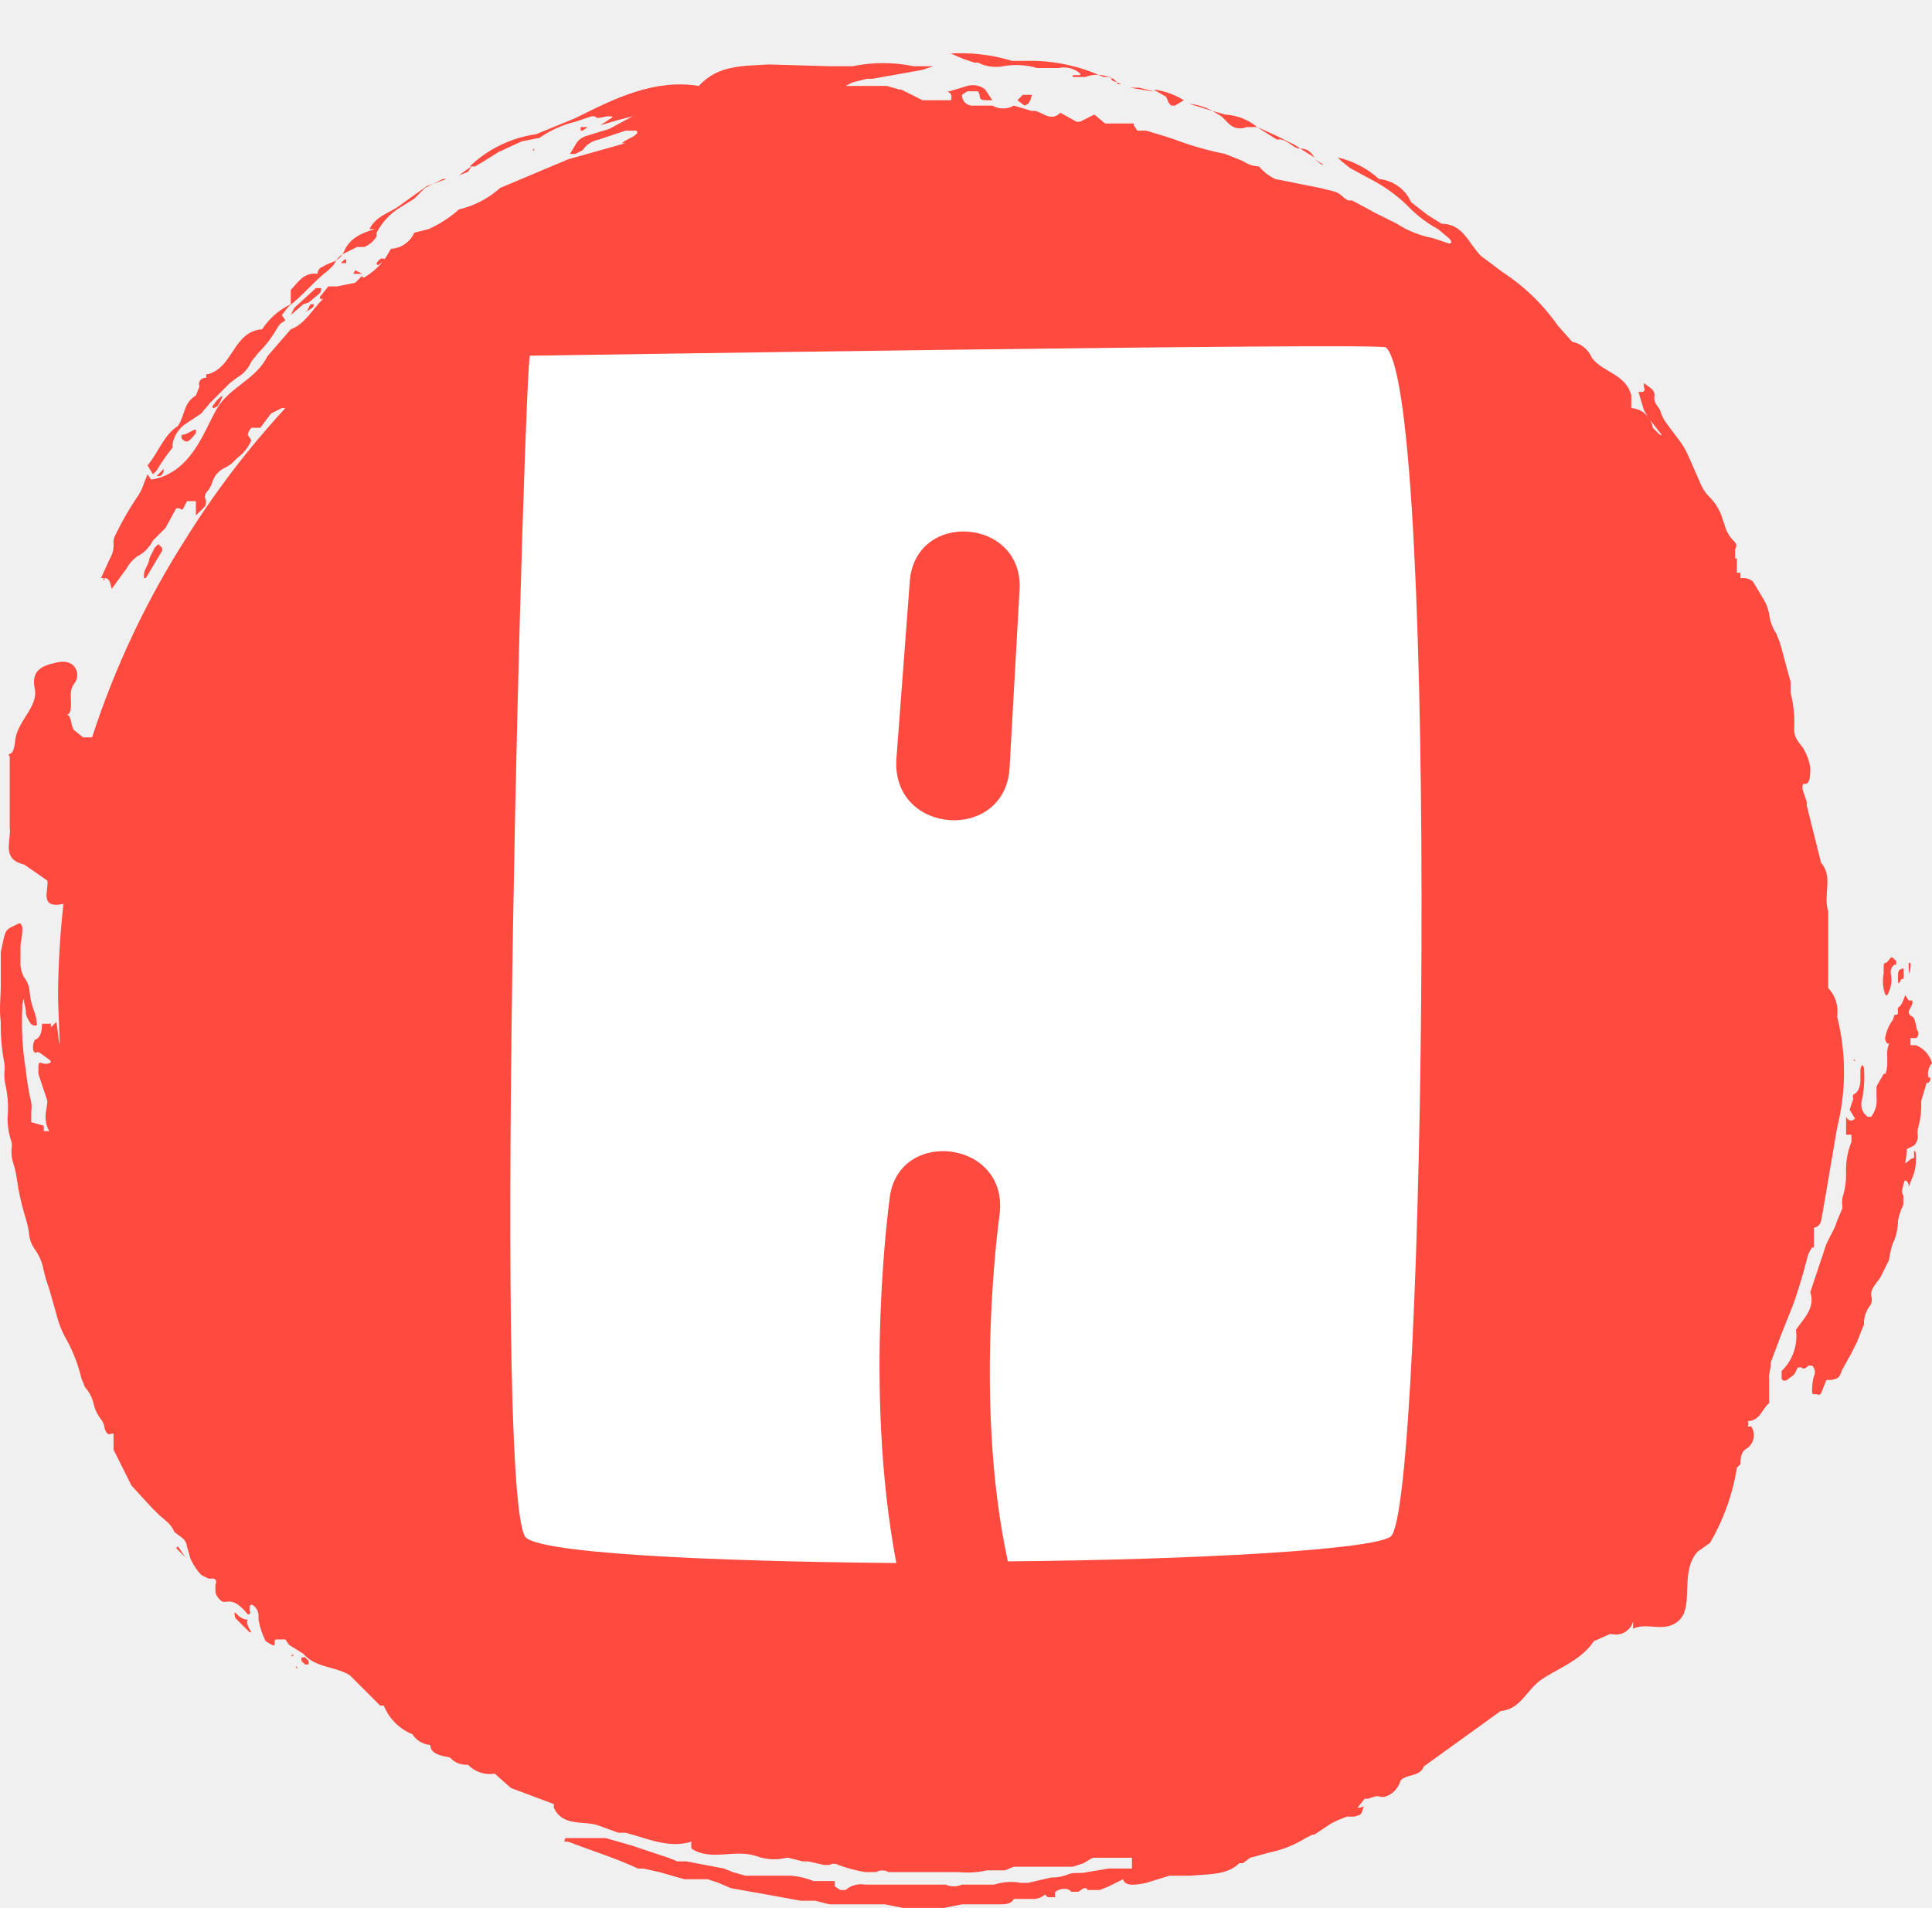
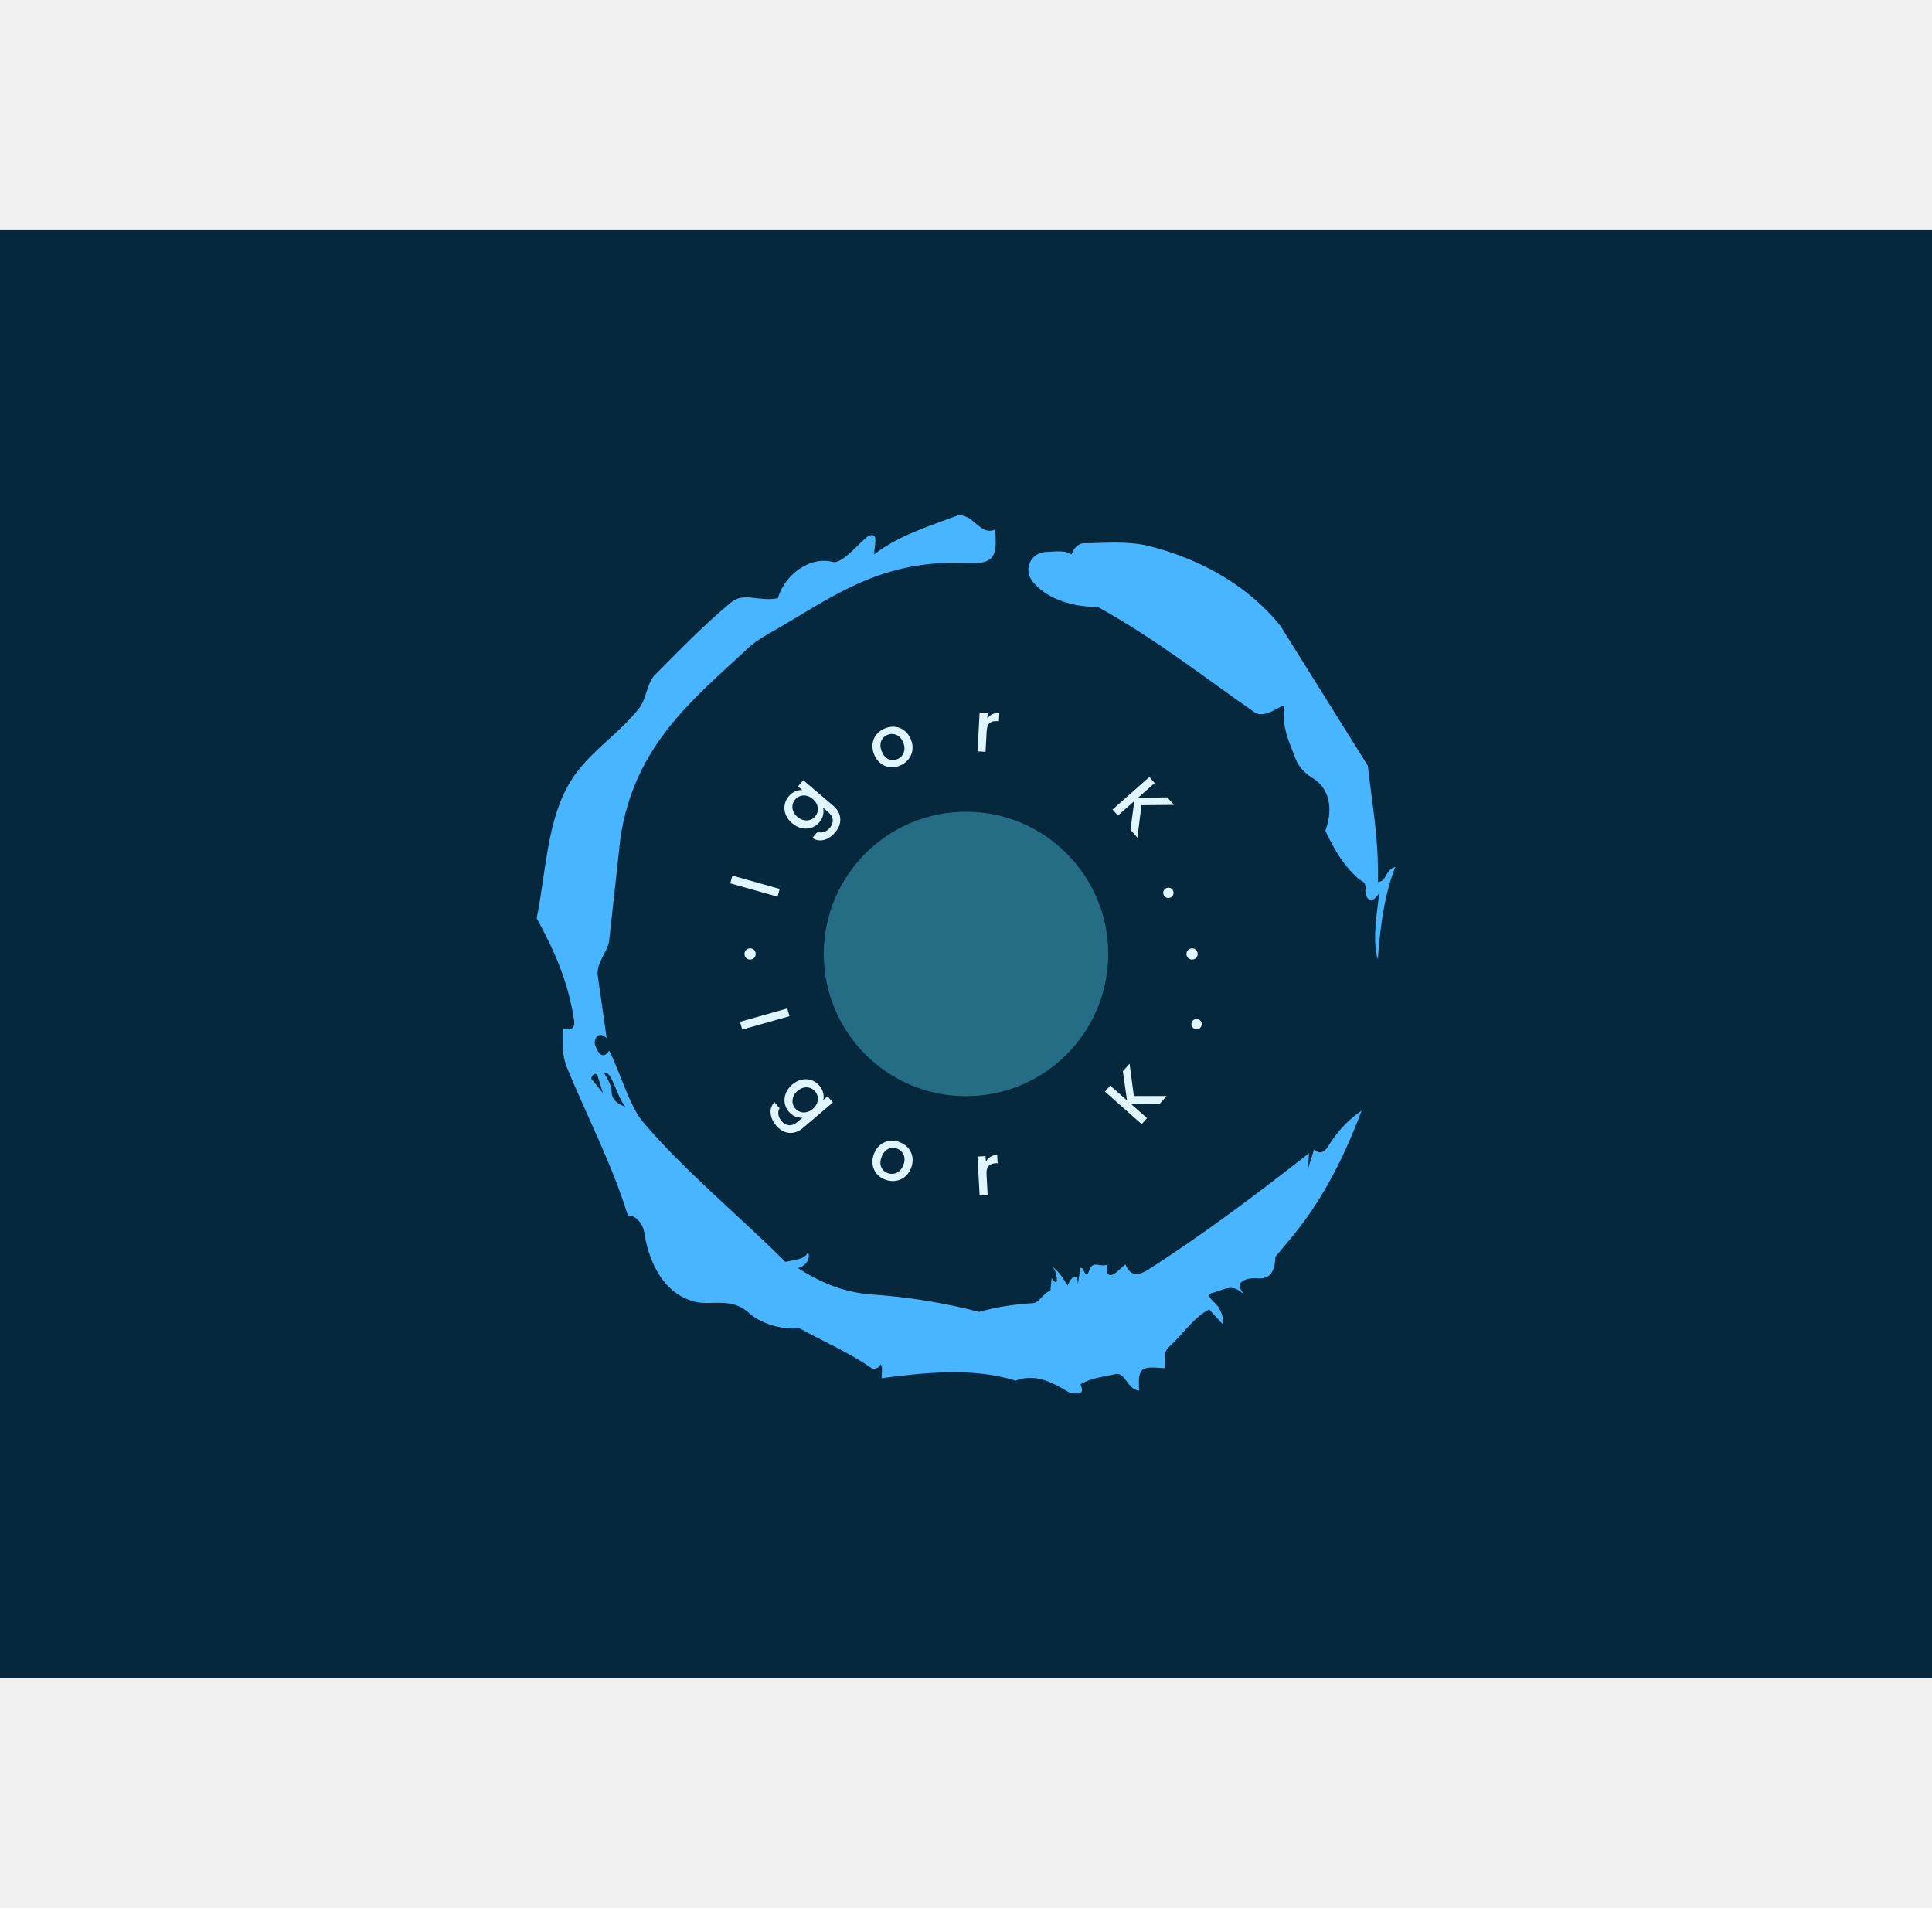
- <svg xmlns="http://www.w3.org/2000/svg" width="308.761" height="304.916" viewBox="0 0 106.008 104.687" class="css-1j8o68f" version="1.1" id="svg23">
-   <defs id="SvgjsDefs2684" />
-   <g id="SvgjsG2685" featurekey="rootContainer" transform="matrix(0.9820593,0,0,0.9820593,-0.05456052,0)" fill="#ff4a3f">
-     <g id="g17">
-       <path d="M19.8 15.3h.5l-.4-.2zm.5.1zm.8-.7c0 .1 0 .1.1.1l.4-.3c-.2-.1-.3-.1-.5.2zm.4-.2zm-4.1 2.3zm-.2.6l.3-.2c.1-.1.1-.2.1-.2h-.2l-.2.4c-.1-.1-.1 0 0 0zm2.2-2.9h-.1l-.2.2h.3zm-2.1 2.4l.6-.5c.1-.1.1-.2.1-.3h-.3l-1.2 1.1-.2.4.7-.6zm-1.1.8z" id="path3" />
-       <path d="M9.7 25v-.2a1.7 1.7 0 0 1 .7-1.1l.9-.6.5-.6.7-.7.4-.4.4-.3a1.9 1.9 0 0 0 .8-.9l.4-.5a5.9 5.9 0 0 0 1-1.3l.2-.3.3-.2-.2-.3.4-.5c.8-.6 1.4-1.4 2.2-2l.3-.3a1.4 1.4 0 0 1 .5-.6l.8-.4h.4a1.4 1.4 0 0 0 .7-.6V13a3.5 3.5 0 0 1 1.3-1.4l.8-.5.2-.2.4-.4 1-.5h.2l-1.1.4-1.4 1c-.6.5-1.4.6-1.8 1.4h.3c-.7.2-1.4.5-1.7 1.2s-.8.6-1.2.9a.4.4 0 0 0-.3.4c-.8-.1-1.1.5-1.5.9v.8a3.9 3.9 0 0 0-1.6 1.4c-1.6.1-1.6 2.1-3 2.5h-.1a.2.2 0 0 0 0 .2c-.3 0-.5.2-.4.5l-.2.5c-.7.4-.6 1.1-1 1.7-.8.5-1.1 1.5-1.7 2.2l.3.5.2-.2a11.6 11.6 0 0 1 .9-1.3zM53.9 3.3l.6.2h.2a2.2 2.2 0 0 0 1.4.2 4.1 4.1 0 0 1 1.9.1h1.2a1.4 1.4 0 0 1 1.2.3.1.1 0 0 1 0 .1H60a.1.1 0 0 0 0 .1h.7a1.8 1.8 0 0 1 1.3 0c.2 0 .1.1.2.2l.5.2h-.2c-.2-.4-.5-.4-.8-.4a9.7 9.7 0 0 0-4.3-.9h-.8A9.8 9.8 0 0 0 53 3h.2zm7.3 3.1zM50.3 4.7zm10.9 1.7h.2-.2zM19 14.7zm32.1-10zm17.6 2.2a.9.9 0 0 0 1 .2h.6a3.1 3.1 0 0 0-1.8-.7l-.7-.2.5.3zm-3.4-1.3c0 .1.1.2.2.3h.2l.5-.3a4.2 4.2 0 0 0-1.7-.6l.7.4zm7.4 2.7l.8.5c-.2-.3-.4-.5-.8-.5z" id="path5" />
-       <path d="M99 76.1l.6-1.6.6-1.5c.2-.5.6-1.8.8-2.6a1.7 1.7 0 0 1 .3-.7h.1v-1.1c.5-.1.4-.6.5-.9l.8-4.7a12.7 12.7 0 0 0 0-6.2 1.9 1.9 0 0 0-.5-1.6v-4.3c-.3-.9.3-1.9-.4-2.7L101 45a.4.4 0 0 0 0-.2l-.2-.6a.5.5 0 0 1 0-.4h.1c.3 0 .3-.5.3-.9a3 3 0 0 0-.4-1.1l-.3-.4a1.1 1.1 0 0 1-.2-.7 6.7 6.7 0 0 0-.2-2v-.6c-.2-.7-.4-1.5-.6-2.2l-.2-.5a2.5 2.5 0 0 1-.4-1.1 2.5 2.5 0 0 0-.3-.8l-.6-1a.8.8 0 0 0-.6-.2h-.1V32h-.2v-.8H97V31a.4.4 0 0 0 0-.1v-.2c.1-.2.1-.3-.1-.5a1.8 1.8 0 0 1-.4-.6l-.2-.6a2.9 2.9 0 0 0-.7-1.2 2.2 2.2 0 0 1-.5-.7l-.7-1.6a4.3 4.3 0 0 0-.6-1l-.6-.8a2.4 2.4 0 0 1-.4-.8l-.2-.3a.6.6 0 0 1-.1-.5.5.5 0 0 0-.2-.4l-.4-.3v.2c.1.2 0 .3-.1.3h-.2l.3 1 .3.5.7.9h-.1l-.2-.2-.2-.2a1.3 1.3 0 0 0-1.2-1.1v-.7c-.3-1.2-1.6-1.3-2.2-2.1a1.5 1.5 0 0 0-1.1-.9l-.8-.9a11.3 11.3 0 0 0-3.1-3l-.8-.6-.4-.3c-.7-.7-1-1.8-2.2-1.8l-.8-.5-.9-.7a2.2 2.2 0 0 0-1.8-1.3 5.1 5.1 0 0 0-2.3-1.2l.2.2.5.4 1.3.7a8.5 8.5 0 0 1 2.1 1.6 6.8 6.8 0 0 0 1.5 1.1l.6.5c.1.1.2.2.1.3H81l-.9-.3a5.6 5.6 0 0 1-2-.8l-1.2-.6-1.3-.7h-.2c-.3-.1-.4-.4-.8-.5l-.8-.2-2.5-.5a2.6 2.6 0 0 1-.9-.7 1.7 1.7 0 0 1-.9-.3l-1-.4a18.1 18.1 0 0 1-2.8-.8l-.6-.2-1-.3h-.5l-.2-.3v-.1h-1.6l-.6-.5-.4.2-.4.2h-.2l-.9-.5c-.6.6-1.1-.2-1.6-.1l-1-.3a1.2 1.2 0 0 1-1.2 0h-1.2a.6.6 0 0 1-.5-.6l.3-.2h.6a.7.7 0 0 1 .1.3c0 .2.2.2.5.2h.2l-.4-.6a1.1 1.1 0 0 0-1-.2l-1 .3H53c.3.2.2.3.2.5h-1.6l-.4-.2-.8-.4h-.1l-.7-.2h-2.3l.4-.2.8-.2h.3l1.7-.3 1.1-.2.6-.2h-1.1a8.4 8.4 0 0 0-3.4 0h-1.3L43 3.6c-1.4.1-2.8 0-3.9 1.2-2.5-.4-4.7.7-6.9 1.8l-2.2.9a6.7 6.7 0 0 0-3.7 1.8h.3l.5-.3.8-.5 1.3-.6 1-.2a6 6 0 0 1 2-.9l.9-.3h.2c.1.2.5 0 .7 0h.2c.1 0 .1.1 0 .1l-.6.4 1-.3.8-.2-1.3.7-1.3.4a1 1 0 0 0-.6.5l-.3.5h.3l.4-.2a1.4 1.4 0 0 1 .9-.6l1.5-.5h.5a.1.1 0 0 1 .1.2c-.2.2-.6.3-.8.5h.2l-3.2.9-3.8 1.6a5.2 5.2 0 0 1-2.3 1.2 6.6 6.6 0 0 1-1.7 1.1l-.8.2a1.5 1.5 0 0 1-1.3.9l-.3.5a3.7 3.7 0 0 1-1.2 1.1h-.1v-.1l-.2.2-.2.2-1 .2h-.5l-.4.5c-.1.1-.1.2 0 .2h.1c-.6.6-1 1.4-1.8 1.7L15 19.9c-.6 1.2-1.8 1.6-2.6 2.6s-1.4 3.9-3.9 4.3l-.2-.3-.2.5a2.7 2.7 0 0 1-.4.8 16.9 16.9 0 0 0-1.2 2.1.8.8 0 0 0-.1.5 1.4 1.4 0 0 1-.2.8l-.5 1.1h.2c.3 0 .3.3.4.6l.8-1.1a2.2 2.2 0 0 1 .6-.7 2 2 0 0 0 .9-.9l.3-.3.4-.4.6-1.1h.2c.1.1.1.1.2 0l.2-.4h.5v.8l.5-.5a.5.5 0 0 0 0-.5.4.4 0 0 1 .1-.3 1.5 1.5 0 0 0 .3-.5 1.3 1.3 0 0 1 .8-.9l.3-.2.3-.3a2.4 2.4 0 0 0 .8-1l-.2-.3c0-.1.1-.3.2-.4h.5l.6-.8.6-.3h.2a48.8 48.8 0 0 0-5.5 7.2h-.1.1a48.4 48.4 0 0 0-5.3 11.2h-.5l-.5-.4c-.2-.2-.1-.7-.4-.9h.1c.3-.5-.1-1.2.3-1.7s.1-1.4-.9-1.2-1.5.5-1.3 1.5-1 1.8-1.1 2.9-.5.5-.3.9v3.9c.1.8-.5 1.8.8 2.1l1.3.9c.1.5-.5 1.6.9 1.3a49.2 49.2 0 0 0-.3 5c0 1.1.1 2.2.1 3.3v-.4c-.1-.4-.1-.8-.2-1.3l-.3.3v-.2h-.5c0 .5-.1.8-.4.9a.9.9 0 0 0-.1.5c0 .1.1.3.2.2s.4.2.7.4-.2.3-.4.2-.2.1-.2.3v.3l.5 1.5c0 .3-.1.6-.1.9a1.7 1.7 0 0 0 .2.8h-.3v-.3l-.7-.2v-.6a1.5 1.5 0 0 0 0-.5 14.6 14.6 0 0 1-.3-1.8 16.6 16.6 0 0 1-.2-3.5.9.9 0 0 1 .1-.5v.2a2.9 2.9 0 0 1 .1.5.8.8 0 0 0 .1.4c.1.2.2.4.4.4s.1-.1.1-.2a2.1 2.1 0 0 0-.1-.5 4.2 4.2 0 0 1-.3-1.3 1.5 1.5 0 0 0-.3-.7 1.6 1.6 0 0 1-.2-.9v-.8c0-.3.1-.6.1-.9a.5.5 0 0 0-.1-.4h-.1c-.8.4-.7.2-1 1.6V55c0 .7-.1 1.4 0 2.1a10.8 10.8 0 0 0 .2 2.3 1.8 1.8 0 0 1 0 .5 3.1 3.1 0 0 0 .1.9 5.9 5.9 0 0 1 .1 1.3 3.9 3.9 0 0 0 .2 1.7 1.2 1.2 0 0 1 0 .4 2.1 2.1 0 0 0 .1.8 4.9 4.9 0 0 1 .2.9 14 14 0 0 0 .5 2.2 5 5 0 0 1 .2 1 1.7 1.7 0 0 0 .3.7 2.9 2.9 0 0 1 .5 1.2 8.5 8.5 0 0 0 .3 1l.4 1.4a5.4 5.4 0 0 0 .6 1.5 8.5 8.5 0 0 1 .8 2.1l.2.5a2.1 2.1 0 0 1 .5 1 2.1 2.1 0 0 0 .4.8 1 1 0 0 1 .2.5c.1.3.2.4.4.3h.1v.9l.5 1 .5 1 1.1 1.2.4.4c.3.3.7.5.9 1l.4.3a.7.7 0 0 1 .3.5l.2.7a3.3 3.3 0 0 0 .6.9l.4.2h.3a.2.2 0 0 1 .1.3 2.5 2.5 0 0 0 0 .5.9.9 0 0 0 .4.5h.2c.4-.1.8.2 1.2.7h.1c0-.1.1-.1 0-.2v-.2c0-.1.1-.2.2-.1a.7.7 0 0 1 .3.6v.2a4.3 4.3 0 0 0 .4 1.2c.5.3.5.3.5.1s0-.2.2-.2h.4l.2.3.8.5c.7.8 1.8.7 2.6 1.2l1.7 1.7h.2a2.9 2.9 0 0 0 1.6 1.6 1.3 1.3 0 0 0 1 .6c0 .5.6.6 1.1.7a1.2 1.2 0 0 0 .8.4h.2a1.7 1.7 0 0 0 1.5.5l.9.8 2.4.9v.2c.5 1.1 1.7.7 2.5 1l1.1.4h.4c1.2.3 2.4.9 3.7.5a.7.7 0 0 0 0 .4c1.1.7 2.4 0 3.6.4a2.9 2.9 0 0 0 1.7.1h.1l.8.2h.3l.9.2h.3a.5.5 0 0 1 .5 0 7.9 7.9 0 0 0 1.5.4h.6a.7.7 0 0 1 .7 0h3.9a5 5 0 0 0 1.6-.1h1l.5-.2H60l.6-.2.5-.3h2.2v.6H62l-1.2.2c-.4.1-.7 0-1 .1a2.4 2.4 0 0 1-1 .2l-1.3.3h-.4a3.1 3.1 0 0 0-1.5.1h-1.8a1.1 1.1 0 0 1-.9 0h-4.5a1.3 1.3 0 0 0-1.1.3H47l-.3-.2v-.3h-1.2a4.1 4.1 0 0 0-1.3-.3h-2.5l-.7-.2-.5-.2-2.1-.4h-.5l-.5-.2-2.1-.7-1.4-.4h-2.2c-.1 0-.1.1-.1.2h.2c1.3.5 2.6.9 3.9 1.5h.3l.9.2 1.4.4h1.3l.6.2.7.3 1.7.3 1.1.2 1.1.2h.8l.8.2h3.1l1 .2h2.3l1-.2H56c.4 0 .6-.1.7-.3h1a1 1 0 0 0 .8-.3c-.1.1 0 .1.1.2h.4v-.2c0-.1 0-.1.2-.2s.6-.1.7.1h.4l.3-.2c.2 0 .2 0 .2.1h.7l.5-.2.8-.4c.1.3.4.4 1.3.2l1.3-.4h1.2c.9-.1 2 0 2.7-.7h.2l.4-.3 1.1-.3a6.1 6.1 0 0 0 2-.8l.4-.2h.1l.9-.6.4-.2.5-.2h.4c.4-.1.4-.1.5-.4s0-.1-.2-.1h-.1l.4-.5h.2c.3-.1.5-.2.7-.1h.2a1.3 1.3 0 0 0 .9-.9c.3-.4 1.1-.2 1.3-.8l4.3-3.1c1.1-.1 1.4-1.1 2.2-1.7s2.3-1.1 3-2.2l.9-.4h.1a1 1 0 0 0 1.2-.7v.4c.8-.4 1.8.3 2.6-.5s0-2.7 1-3.8l.7-.5a12.1 12.1 0 0 0 1.5-4.2l.2-.2c0-.3 0-.7.4-.9a.9.9 0 0 0 .2-1.2h-.2a.3.3 0 0 0 0-.3c.7 0 .8-.7 1.2-1V77a.5.5 0 0 1 0-.2 3.8 3.8 0 0 0 .1-.7zM5.9 32.2z" id="path7" />
-       <path d="M26.4 9.3l-.3.2-.4.3.5-.2zm6.1-2h.1l.3-.2h-.4zm-2.6 1l-.1.1h.1v-.1zm-1.5 1.4zm1.3-.2zm-6.3 3.1zM9.2 26.2l-.4.4H9a.4.4 0 0 0 .2-.4zm3-3.5a2.1 2.1 0 0 0 .3-.6 1.5 1.5 0 0 0-.5.5c-.1.1-.1.2 0 .2zM11 24.2V24c-.2 0-.5.3-.8.3v.2c.3.3.4.2.8-.3zm3 66.2zM73.9 9.2h.1l-.5-.3zm-2.5-1.4c.5-.1.8.4 1.2.5h.1l-.3-.2-1-.5-1.1-.5.3.2zM52.8 3.1zm11.7 2h-.1l-1.2-.2h.5zm2 .7l1.3.4a3.3 3.3 0 0 0-1.3-.4zm-9 0a1 1 0 0 0 .2-.5h-.5l-.3.3.4.3zm9 1.6zM49.9 4.2zm2.9.7zM48.5 4zm13.8 2.1a.5.5 0 0 0 0 .1zm44.8 52.3h-.3V58h.3c.1 0 .2-.3.1-.4s-.1-.7-.3-.8a.3.3 0 0 1-.2-.3l.2-.4a.4.4 0 0 0 0-.2h-.2l-.2-.3c-.1.3-.2.6-.4.7a.5.5 0 0 0 0 .2c0 .1 0 .2-.1.2h-.1a1.1 1.1 0 0 1-.1.3 2.3 2.3 0 0 0-.4.9.4.4 0 0 0 .1.4h.1a1.7 1.7 0 0 0-.1.8v.4a1.8 1.8 0 0 1-.1.5h-.1l-.4.7v.6a1.5 1.5 0 0 1-.3 1.1h-.2l-.2-.2a.9.9 0 0 1-.1-.8 6.5 6.5 0 0 0 .1-1.7c0-.1-.1-.2-.1-.2a.5.5 0 0 0-.1.3v.6c0 .2-.1.6-.3.7s-.1.2-.1.3l-.2.6.3.5c-.2.2-.4.1-.5-.1v1h.3v.4a4.2 4.2 0 0 0-.3 1.4 3.3 3.3 0 0 0 0 .4 4 4 0 0 1-.2 1.3 2 2 0 0 0 0 .6l-.3.7a3.2 3.2 0 0 1-.3.7l-.3.6-.9 2.7c.3.9-.4 1.5-.8 2.1a2.7 2.7 0 0 1-.8 2.3v.4c0 .1.1.2.3.1l.4-.3.2-.4h.2c.1.1.2.1.4-.1h.2a.5.5 0 0 1 .1.6 2.9 2.9 0 0 0-.1.8c0 .1 0 .2.1.2h.2c.1.1.2 0 .3-.3l.2-.5h.3c.4-.1.4-.1.6-.6l.5-.9.3-.6.4-1a1.6 1.6 0 0 1 .3-1 .6.6 0 0 0 .1-.6c0-.2 0-.3.2-.6l.3-.4.5-1a4.7 4.7 0 0 1 .2-.9 3 3 0 0 0 .3-1.3 3.8 3.8 0 0 1 .3-.9v-.5c-.1-.2-.1-.2 0-.6s.1-.2.2-.2a.4.4 0 0 1 .1.3l.2-.5a2.3 2.3 0 0 0 .2-.9v-.3c0-.1 0-.3-.1-.3v.4c-.2 0-.3.2-.5.3a6.4 6.4 0 0 0 .1-.8l.4-.2a.7.7 0 0 0 .2-.6 1.4 1.4 0 0 1 0-.3 4.8 4.8 0 0 0 .2-1.4v-.2l.3-1h.1a.3.3 0 0 0 .1-.3h-.1a.9.9 0 0 1 .2-.8 1.5 1.5 0 0 0-.9-1zm-1.2 7.8zm-.2-9.9zm0 0zM9.1 30.8a.3.3 0 0 0 0-.2l-.2-.2-.2.2-.3.6c0 .3-.3.6-.3.9v.2h.1zm96.3 24.8h.1a1.7 1.7 0 0 0 .2-1.2.5.5 0 0 1 .2-.5h.1v-.2l-.2-.2h-.1c-.1.1-.2.3-.3.3s-.1.1-.1.3v.3a2.2 2.2 0 0 0 .1 1.2zM13.2 90.1c-.1 0 0 .2 0 .3l.8.8h.1c-.2-.3-.3-.6-.2-.7a.9.9 0 0 1-.5-.2zm.8.3zm92.3-35.7h.1a2 2 0 0 0 0-.6c-.3.1-.3.1-.3.6s.1.1.2 0z" id="path9" />
-       <path d="M106.7 62a.6.6 0 0 0 .1-.5c0-.1-.1-.2-.1-.1h-.2v.2c0 .4.1.5.2.4zm.1-8.2h-.1v.6a1 1 0 0 0 .1-.6zM17.1 92.6h-.2v.2l.2.2h.2v-.2zm86.6-33.3c0-.1 0-.1-.1-.1zM9.9 86.5l.5.5-.4-.6z" id="path11" />
-       <circle cx="10.5" cy="87.1" transform="rotate(-24.8 10.4 87.159)" id="circle13" />
-       <path d="M9.7 30.1h-.1v.2-.2h.1zm83.2-6.6l-.2-.3h-.1zm-14.7 77.1zM5.9 32.2zm-.1.2a.3.3 0 0 0 .1-.2v.2zm1.9-4.9zM61.5 2.4zm42.8 58.2v.1-.1zM16.4 92.5h-.1c.1.1.2 0 .1-.1zm.2.7h.1l-.1-.1v.1zm73.9-71.3zm15.2 34.4zM14.6 91.7zm92.1-37zm-.8 11.4zM34.6 0z" id="path15" />
-     </g>
-   </g>
-   <g id="SvgjsG2686" featurekey="nameFeature-0" transform="matrix(2.284354,0,0,2.284354,27.98006,-5.60952)" fill="#ffffff">
-     <path d="M9.6 16.48 l-0.32 4.24 c-0.08 1.8 2.6 1.96 2.72 0.2 l0.24 -4.28 c0.12 -1.76 -2.56 -1.96 -2.64 -0.16 z M0.48 11 l0 0 c0.04 0 20.48 -0.32 20.56 -0.2 c1.28 1.12 0.96 27.8 0.12 28.56 c-0.4 0.32 -4.64 0.56 -9.2 0.6 c-0.84 -3.84 -0.2 -8.32 -0.2 -8.32 c0.24 -1.8 -2.44 -2.12 -2.64 -0.4 c0 0.04 -0.64 4.52 0.16 8.76 c-4.56 -0.04 -8.68 -0.24 -8.92 -0.64 c-0.8 -1.44 0 -28.28 0.12 -28.36 z" id="path20" />
+ <svg xmlns="http://www.w3.org/2000/svg" version="1.1" width="308.761" height="304.916" viewBox="0 0 2000 1500">
+   <rect width="2000" height="1500" fill="#06283d" />
+   <g transform="matrix(0.4444444,0,0,0.4444444,555.5556,250)">
+     <svg viewBox="0 0 320 360" data-background-color="#06283d" preserveAspectRatio="xMidYMid meet" height="2250" width="2000">
+       <g id="tight-bounds" transform="matrix(1,0,0,1,0,0)">
+         <svg viewBox="0 0 320 360" height="360" width="320">
+           <g>
+             <svg />
+           </g>
+           <g>
+             <svg viewBox="0 0 320 360" height="360" width="320">
+               <g>
+                 <path d="M20.961 227.22l3.726 4.658-1.863-6.056c-0.466-2.795-3.726 0.466-1.863 1.398M25.153 224.425c1.397 2.329 2.795 4.658 2.795 6.987 0 3.261 2.795 4.658 5.123 5.589-3.261-3.726-5.124-13.974-7.918-12.576M204.017 26.929c7.918 0 15.371-0.932 23.756 0.931 20.495 5.124 37.729 15.371 49.374 29.811l32.606 52.169c1.397 13.042 4.192 27.482 3.726 43.319 3.261 0 2.795-4.658 6.521-5.59-3.726 9.316-5.59 20.961-6.521 34.469-2.329-7.453 0-18.632 0.466-24.687-3.261 5.124-5.124 1.397-5.124-0.932 0.466-3.726-1.397-3.261-2.795-4.658-5.124-4.658-8.384-9.782-12.11-17.7 2.329-6.055 2.795-14.905-4.658-19.563-2.329-1.397-5.124-3.726-6.521-7.453-1.863-5.124-5.124-11.179-4.193-19.097 0.466-2.329-6.987 5.124-11.179 1.863-18.166-12.576-36.332-27.016-58.224-39.127-11.645 0-20.029-4.192-24.221-9.316-3.726-4.658-0.932-10.713 4.658-11.179 3.261 0 6.987-0.932 9.782 0.932 0.466-1.863 2.329-4.192 4.657-4.192M157.904 16.215l0.932 0.466c4.658 0.932 6.987 7.453 12.11 5.124 0 3.261 0.466 6.521-0.466 8.85-1.397 3.726-5.59 3.726-8.85 3.726-31.208-1.863-49.374 11.179-68.471 22.358-5.124 3.261-10.713 5.59-14.906 9.782-20.029 18.632-41.921 35.866-47.045 70.335l-4.192 38.195c-0.466 4.192-5.124 8.384-4.192 13.508l3.26 22.824c-3.261-3.261-5.124 0.932-4.192 2.795 0.466 1.397 2.329 6.055 5.124 1.863 3.726 6.987 7.453 20.495 12.576 26.55 15.837 18.632 36.332 35.4 53.101 52.169 4.192-0.932 7.453-0.932 8.384-3.727 1.397 2.795-1.397 5.59-3.726 6.056 7.453 4.658 15.837 8.85 27.016 9.781 14.44 0.932 27.948 3.261 40.524 6.522 6.521-1.863 13.042-2.795 20.029-3.261 2.329 0 3.726-3.726 6.521-4.658l0.466-4.658c2.795 4.192 2.329-1.397 0.466-4.192 3.261 2.795 4.192 5.124 5.589 6.987 0-1.397 3.726-6.521 3.727-0.466l0.931-6.055c1.397-0.932 1.863 5.124 3.261 0.931 1.397-4.192 4.192-0.932 6.987-2.329-0.932 1.863-0.466 5.59 2.794 3.261l3.727-3.261c2.329 5.59 6.055 3.261 7.918 2.329 20.495-13.042 40.99-28.413 60.553-43.784l-0.466 6.055 2.329-7.453c2.329 2.329 4.192 0.466 5.124-0.931 2.795-4.658 6.521-9.316 12.577-13.508-7.453 20.029-16.303 35.866-27.482 48.908l-4.658 5.59c0 3.261-0.932 7.453-4.658 7.918-1.863 0.466-5.59-0.932-8.384 1.863-1.397 1.863 3.261 5.59-0.466 2.795-3.261-2.329-6.521 0-10.248 0.932-2.795 0.932 1.863 3.726 2.795 5.589 0.932 1.863 1.863 3.726 1.398 6.056l-5.124-5.59c-6.055 3.261-9.782 9.316-14.906 13.974-2.329 1.863-1.397 5.124-1.397 7.918-3.261 0-6.987-0.932-8.85 0.932-1.397 1.863-0.932 4.658-0.932 7.453-4.658-0.466-5.124-7.453-9.315-6.056-4.192 0.932-8.85 1.397-12.577 3.727 2.795 5.59-4.658 2.329-3.726 3.26-6.987-4.192-13.042-7.453-20.495-4.658-15.837-5.124-35.4-2.795-49.84-0.931 0-2.329 0.466-4.658-0.466-5.124-0.932 2.329-3.726 1.397-3.26 1.397-8.85-6.055-17.7-9.782-27.016-14.905-8.384 0.932-16.303-3.261-18.632-5.59-6.521-6.055-13.974-2.795-20.029-4.192-13.042-3.261-17.7-16.769-19.098-26.084-0.932-4.658-4.658-6.521-6.055-6.056-6.055-19.563-15.371-37.263-22.824-55.429-1.863-4.658-1.397-9.316-1.397-14.44 2.329 0.932 4.658 0.466 4.192-2.794-2.329-15.371-7.918-27.016-13.974-38.195 3.261-15.837 3.726-34.469 11.179-48.443 6.521-12.576 18.632-19.098 27.016-29.811 2.795-3.726 2.795-8.85 5.59-12.11 9.316-9.316 18.632-19.098 28.879-27.482 4.658-3.726 10.247 0 17.234-1.397 2.329-8.384 11.645-15.837 20.495-13.508 3.726 0.932 11.179-8.85 13.508-9.782 3.726-1.397 1.863 3.726 1.863 6.987 8.85-6.987 20.961-10.713 32.14-14.906" fill="#47b5ff" fill-rule="nonzero" stroke="none" stroke-width="1" stroke-linecap="butt" stroke-linejoin="miter" stroke-miterlimit="10" stroke-dasharray="" stroke-dashoffset="0" font-family="none" font-weight="none" font-size="none" text-anchor="none" style="mix-blend-mode: normal" data-fill-palette-color="tertiary" />
+               </g>
+               <g transform="matrix(1,0,0,1,70,90)">
+                 <svg viewBox="0 0 180 180" height="180" width="180">
+                   <g>
+                     <svg viewBox="0 0 180 180" height="180" width="180">
+                       <g>
+                         <svg viewBox="0 0 180 180" height="180" width="180">
+                           <g id="textblocktransform">
+                             <svg viewBox="0 0 180 180" height="180" width="180" id="textblock">
+                               <g>
+                                 <svg viewBox="0 0 180 180" height="180" width="180">
+                                   <g transform="matrix(1,0,0,1,36.96699,36.96699)">
+                                     <svg viewBox="0 0 106.066 106.066" height="106.066" width="106.066">
+                                       <g>
+                                         <circle r="53" cx="53.033" cy="53.033" fill="#256d85" data-fill-palette-color="accent" />
+                                       </g>
+                                     </svg>
+                                   </g>
+                                   <g>
+                                     <path d="M2.135 63.687l0.814-2.887 17.615 4.969-0.815 2.886z" fill="#dff6ff" data-fill-palette-color="primary" />
+                                     <path d="M23.937 31.232c0.729-0.857 1.544-1.472 2.447-1.844 0.903-0.371 1.767-0.531 2.594-0.477v0l-1.604-1.363 1.962-2.309 11.234 9.547c1.018 0.865 1.742 1.849 2.173 2.955 0.431 1.105 0.529 2.256 0.295 3.452-0.23 1.192-0.824 2.351-1.781 3.477v0c-1.273 1.498-2.682 2.444-4.227 2.839-1.536 0.394-2.965 0.145-4.288-0.748v0l1.923-2.262c0.728 0.316 1.509 0.339 2.343 0.069 0.839-0.265 1.595-0.793 2.266-1.583v0c0.786-0.925 1.139-1.91 1.058-2.957-0.075-1.042-0.65-2.02-1.724-2.933v0l-1.844-1.567c0.192 0.831 0.186 1.728-0.019 2.692-0.215 0.965-0.68 1.868-1.396 2.71v0c-0.816 0.961-1.805 1.633-2.967 2.016-1.167 0.378-2.384 0.429-3.652 0.152-1.269-0.287-2.458-0.902-3.569-1.845v0c-1.111-0.944-1.899-2.01-2.366-3.199-0.457-1.189-0.585-2.383-0.384-3.582 0.201-1.199 0.709-2.279 1.526-3.24zM32.89 32.236c-0.759-0.645-1.554-1.05-2.385-1.213-0.831-0.163-1.608-0.117-2.333 0.139-0.729 0.261-1.344 0.686-1.844 1.275v0c-0.5 0.589-0.821 1.259-0.962 2.011-0.146 0.748-0.074 1.516 0.216 2.305 0.285 0.785 0.81 1.502 1.574 2.152v0c0.764 0.65 1.567 1.061 2.409 1.233 0.841 0.172 1.631 0.132 2.37-0.121 0.739-0.262 1.351-0.68 1.839-1.253v0c0.5-0.589 0.821-1.264 0.961-2.025 0.136-0.756 0.053-1.534-0.247-2.332-0.3-0.798-0.833-1.522-1.598-2.171z" fill="#dff6ff" data-fill-palette-color="primary" />
+                                     <path d="M65.257 19.869c-1.273 0.504-2.538 0.67-3.795 0.497-1.257-0.173-2.387-0.669-3.39-1.489-1.009-0.818-1.789-1.92-2.338-3.306v0c-0.542-1.367-0.721-2.704-0.538-4.008 0.185-1.298 0.688-2.442 1.506-3.43 0.821-0.982 1.875-1.727 3.16-2.237v0c1.292-0.512 2.573-0.692 3.844-0.539 1.267 0.161 2.413 0.652 3.438 1.471 1.027 0.825 1.811 1.922 2.353 3.289v0c0.544 1.374 0.718 2.712 0.519 4.016-0.204 1.306-0.727 2.461-1.569 3.465-0.835 1.002-1.899 1.759-3.19 2.271zM64.298 17.449c0.718-0.285 1.325-0.722 1.821-1.312 0.493-0.596 0.798-1.315 0.917-2.157 0.121-0.835-0.013-1.745-0.403-2.728v0c-0.387-0.977-0.904-1.731-1.553-2.261-0.639-0.527-1.339-0.84-2.1-0.94-0.752-0.096-1.488-0.001-2.206 0.284v0c-0.718 0.285-1.316 0.718-1.792 1.301-0.474 0.589-0.757 1.292-0.849 2.108-0.09 0.823 0.059 1.723 0.446 2.699v0c0.577 1.456 1.393 2.43 2.449 2.923 1.058 0.499 2.148 0.527 3.27 0.083z" fill="#dff6ff" data-fill-palette-color="primary" />
+                                     <path d="M97.956 2.265c0.48-0.714 1.097-1.254 1.85-1.62 0.747-0.373 1.621-0.533 2.623-0.478v0l-0.169 3.096-0.761-0.041c-1.178-0.064-2.084 0.185-2.719 0.748-0.642 0.562-1.003 1.581-1.083 3.056v0l-0.416 7.625-2.995-0.163 0.79-14.488 2.995 0.163z" fill="#dff6ff" data-fill-palette-color="primary" />
+                                     <path d="M153.889 46.672l-2.599-2.941 1.439-10.73-6.133 5.421-1.986-2.248 13.712-12.121 1.986 2.247-6.254 5.529 10.968-0.196 2.492 2.818-12.13 0.111z" fill="#dff6ff" data-fill-palette-color="primary" />
+                                     <path d="M163.603 67.818c-0.166-0.516-0.13-1.005 0.106-1.465 0.241-0.469 0.62-0.786 1.136-0.952v0c0.516-0.166 1.009-0.128 1.478 0.112 0.46 0.237 0.773 0.613 0.939 1.13v0c0.162 0.503 0.124 0.985-0.112 1.446-0.241 0.469-0.62 0.786-1.137 0.952v0c-0.516 0.166-1.009 0.128-1.477-0.113-0.46-0.237-0.771-0.607-0.933-1.11z" fill="#dff6ff" data-fill-palette-color="primary" />
+                                     <path d="M23.399 110.314l0.814 2.887-17.614 4.969-0.814-2.887z" fill="#dff6ff" data-fill-palette-color="primary" />
+                                     <path d="M35.349 139.069c0.729 0.857 1.203 1.762 1.424 2.713 0.221 0.951 0.239 1.83 0.053 2.637v0l1.604-1.363 1.962 2.309-11.234 9.547c-1.018 0.865-2.106 1.421-3.266 1.668-1.16 0.247-2.311 0.159-3.456-0.266-1.139-0.419-2.187-1.192-3.144-2.318v0c-1.273-1.498-1.98-3.041-2.12-4.63-0.141-1.579 0.336-2.949 1.43-4.111v0l1.923 2.262c-0.429 0.667-0.578 1.434-0.447 2.301 0.126 0.871 0.525 1.702 1.198 2.492v0c0.786 0.925 1.702 1.432 2.747 1.522 1.041 0.094 2.098-0.315 3.172-1.229v0l1.844-1.567c-0.851 0.056-1.735-0.095-2.653-0.453-0.917-0.368-1.734-0.973-2.45-1.815v0c-0.816-0.961-1.32-2.045-1.51-3.253-0.185-1.212-0.039-2.422 0.439-3.629 0.487-1.206 1.286-2.281 2.397-3.224v0c1.111-0.944 2.29-1.55 3.538-1.819 1.247-0.259 2.447-0.193 3.597 0.198 1.151 0.392 2.135 1.068 2.952 2.028zM32.913 147.744c0.759-0.645 1.287-1.365 1.582-2.158 0.295-0.794 0.375-1.569 0.239-2.325-0.14-0.762-0.46-1.437-0.96-2.026v0c-0.5-0.589-1.11-1.013-1.83-1.273-0.714-0.265-1.484-0.318-2.31-0.159-0.82 0.155-1.613 0.557-2.377 1.206v0c-0.764 0.65-1.299 1.376-1.605 2.178-0.306 0.802-0.393 1.589-0.264 2.359 0.139 0.771 0.453 1.443 0.94 2.017v0c0.5 0.589 1.115 1.014 1.844 1.275 0.725 0.256 1.505 0.3 2.341 0.132 0.836-0.168 1.636-0.576 2.4-1.226z" fill="#dff6ff" data-fill-palette-color="primary" />
+                                     <path d="M59.739 174.055c-1.273-0.504-2.308-1.25-3.105-2.237-0.797-0.987-1.281-2.122-1.45-3.407-0.175-1.287 0.012-2.624 0.561-4.01v0c0.542-1.367 1.326-2.464 2.353-3.289 1.024-0.819 2.173-1.308 3.447-1.467 1.271-0.153 2.549 0.026 3.835 0.535v0c1.292 0.512 2.348 1.259 3.169 2.24 0.813 0.985 1.312 2.127 1.497 3.426 0.183 1.305 0.003 2.641-0.538 4.009v0c-0.544 1.374-1.335 2.468-2.372 3.281-1.043 0.811-2.216 1.295-3.517 1.45-1.295 0.158-2.588-0.019-3.88-0.531zM60.698 171.635c0.718 0.285 1.46 0.382 2.225 0.291 0.768-0.097 1.483-0.411 2.146-0.943 0.66-0.526 1.185-1.28 1.575-2.263v0c0.387-0.977 0.526-1.88 0.418-2.711-0.105-0.822-0.4-1.529-0.887-2.123-0.483-0.585-1.083-1.02-1.802-1.305v0c-0.718-0.285-1.451-0.378-2.196-0.28-0.749 0.104-1.436 0.423-2.063 0.955-0.629 0.538-1.137 1.296-1.524 2.272v0c-0.577 1.456-0.65 2.725-0.218 3.807 0.429 1.089 1.204 1.855 2.326 2.3z" fill="#dff6ff" data-fill-palette-color="primary" />
+                                     <path d="M97.395 167.451c0.4-0.762 0.954-1.366 1.663-1.812 0.702-0.452 1.553-0.706 2.555-0.76v0l0.169 3.096-0.761 0.042c-1.178 0.064-2.051 0.411-2.622 1.039-0.577 0.629-0.825 1.681-0.744 3.156v0l0.416 7.625-2.995 0.163-0.79-14.488 2.995-0.163z" fill="#dff6ff" data-fill-palette-color="primary" />
+                                     <path d="M164.76 142.937l-2.599 2.941-10.826-0.111 6.132 5.421-1.986 2.247-13.712-12.121 1.986-2.248 6.254 5.529-1.54-10.861 2.492-2.819 1.597 12.025z" fill="#dff6ff" data-fill-palette-color="primary" />
+                                     <path d="M177.767 116.728c-0.166 0.516-0.479 0.893-0.94 1.13-0.469 0.241-0.962 0.279-1.478 0.113v0c-0.516-0.166-0.895-0.483-1.136-0.952-0.237-0.46-0.272-0.949-0.106-1.465v0c0.162-0.503 0.473-0.873 0.933-1.11 0.469-0.241 0.962-0.279 1.478-0.113v0c0.516 0.166 0.895 0.483 1.136 0.952 0.237 0.46 0.274 0.942 0.113 1.446z" fill="#dff6ff" data-fill-palette-color="primary" />
+                                     <path d="M7.44 90c0-1.158 0.939-2.097 2.097-2.098 1.158 0 2.097 0.939 2.098 2.098 0 1.158-0.939 2.097-2.098 2.097-1.158 0-2.097-0.939-2.097-2.097z" fill="#dff6ff" data-fill-palette-color="primary" />
+                                     <path d="M172.158 90c0-1.158 0.939-2.097 2.098-2.098 1.158 0 2.097 0.939 2.097 2.098 0 1.158-0.939 2.097-2.097 2.097-1.158 0-2.097-0.939-2.098-2.097z" fill="#dff6ff" data-fill-palette-color="primary" />
+                                   </g>
+                                 </svg>
+                               </g>
+                             </svg>
+                           </g>
+                         </svg>
+                       </g>
+                       <g />
+                     </svg>
+                   </g>
+                 </svg>
+               </g>
+             </svg>
+           </g>
+           <defs />
+         </svg>
+         <rect width="320" height="360" fill="none" stroke="none" visibility="hidden" />
+       </g>
+     </svg>
  </g>
</svg>
